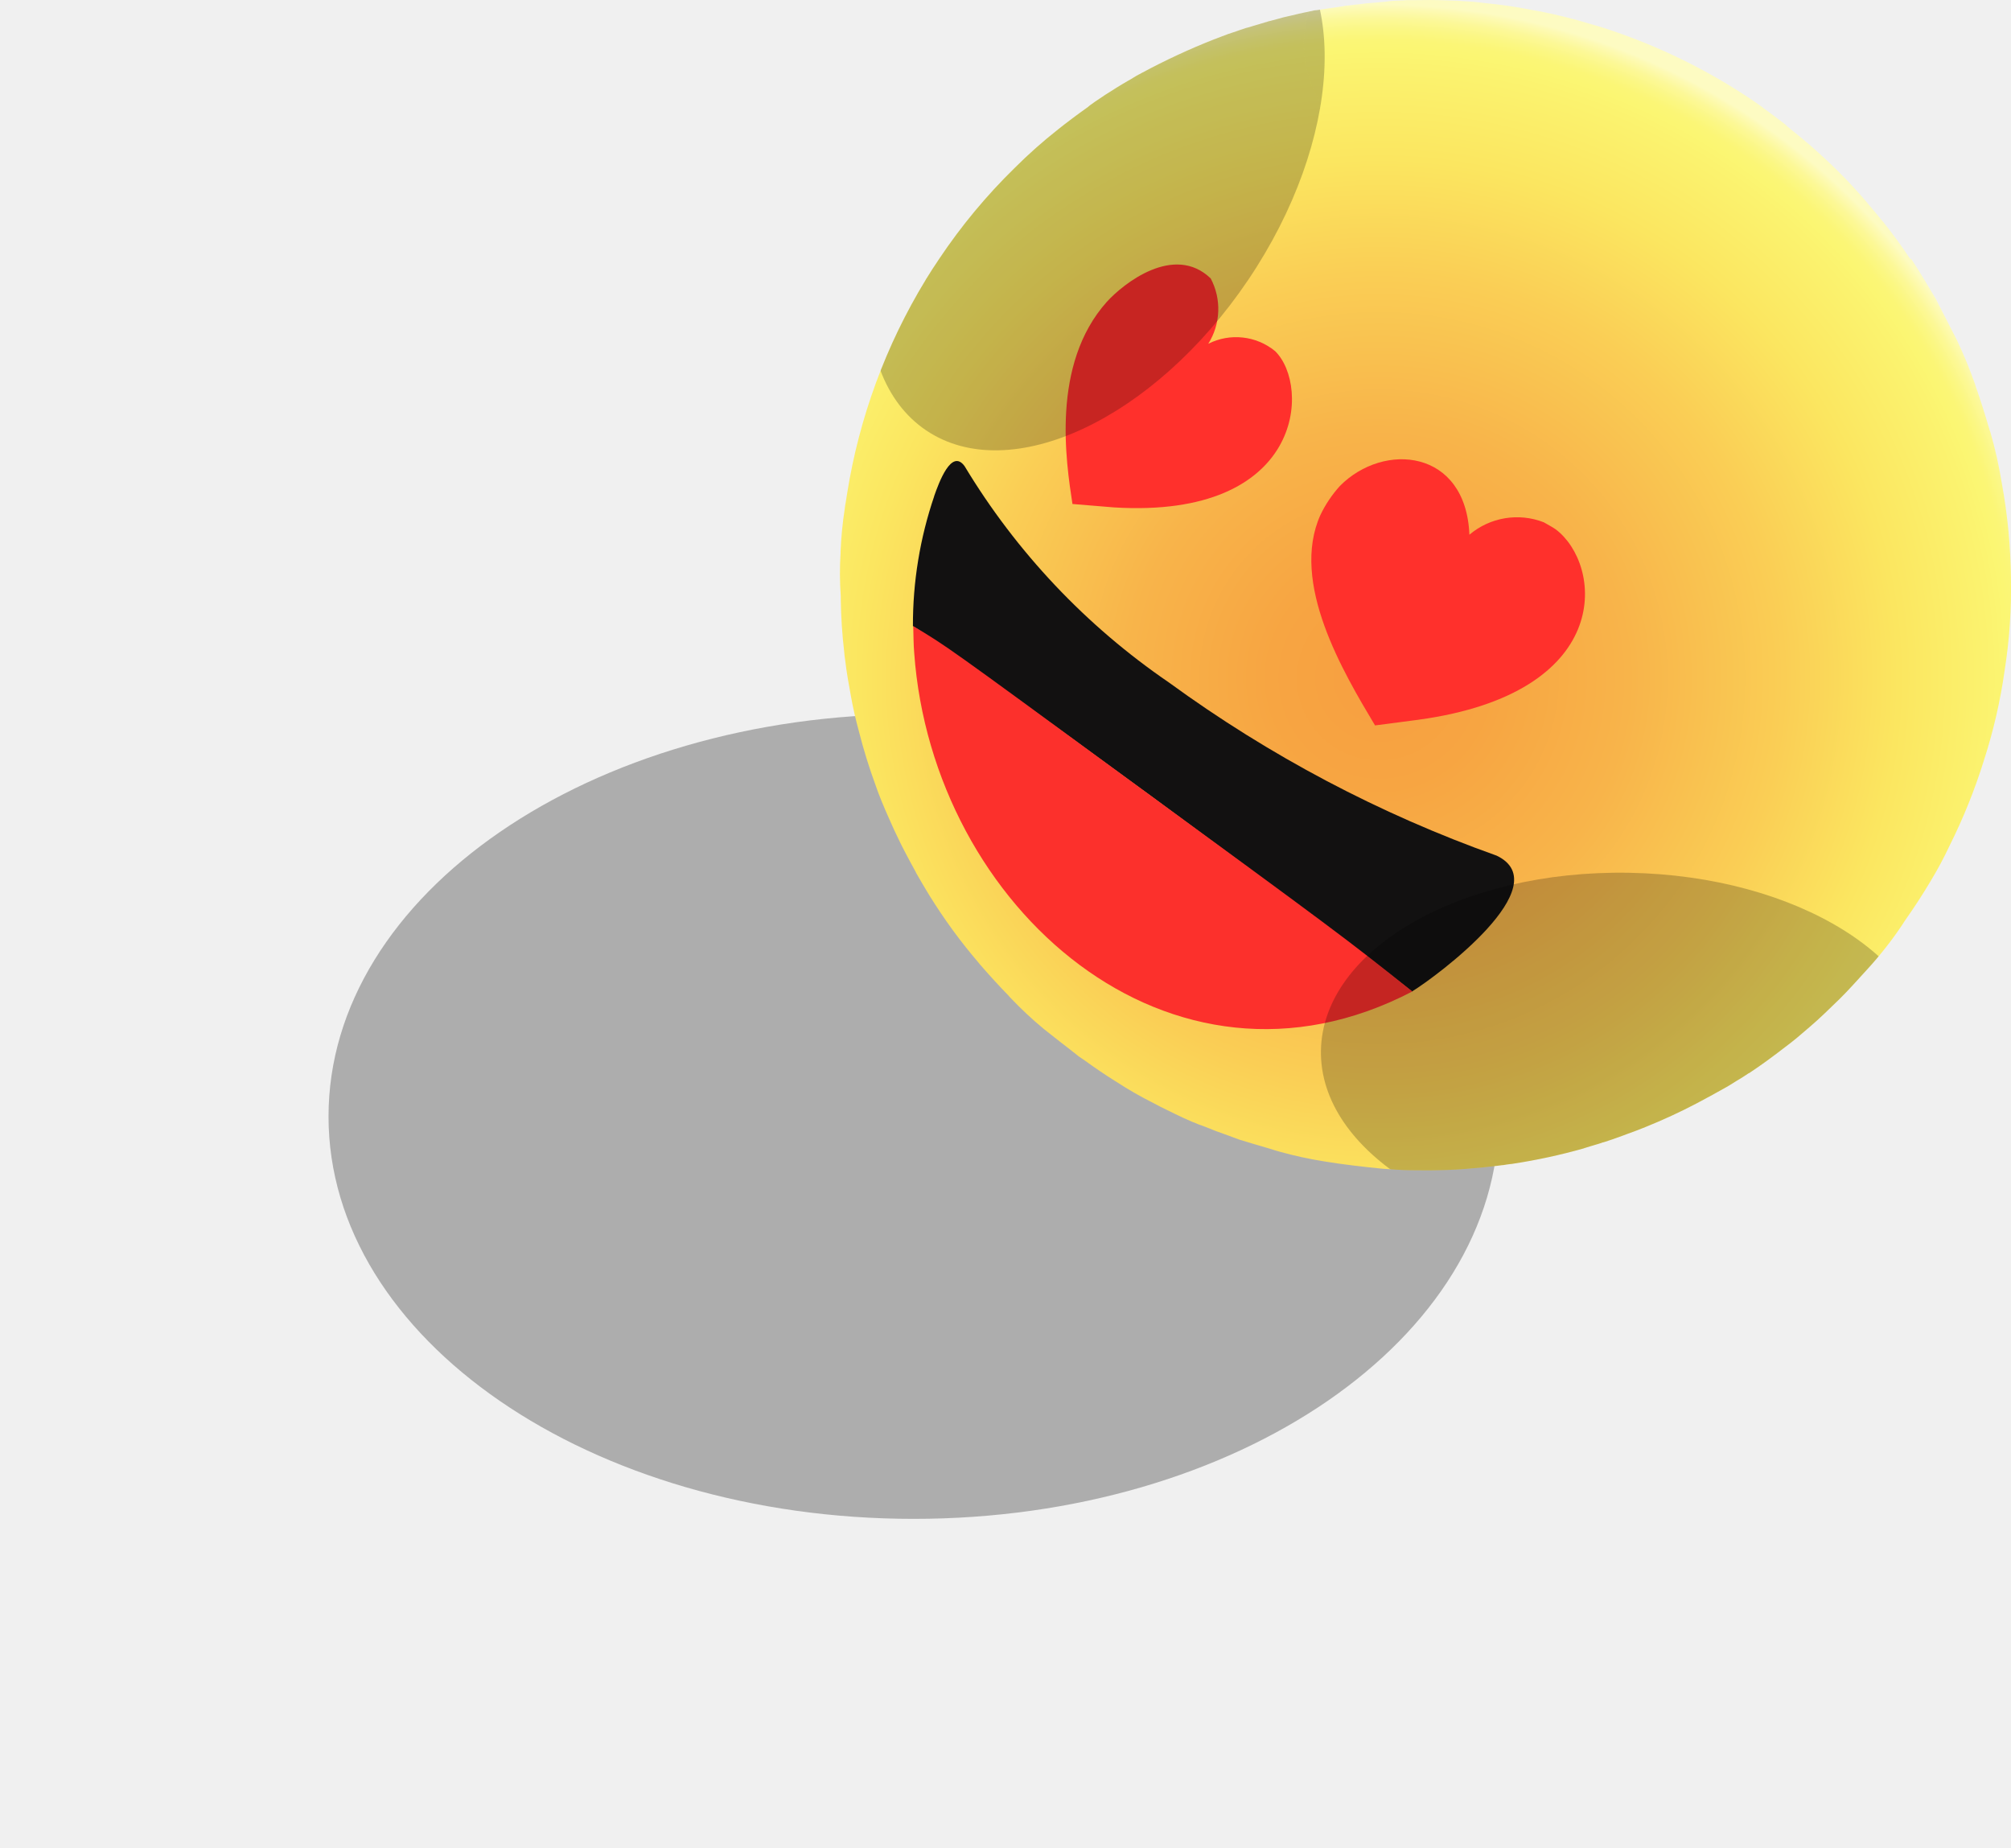
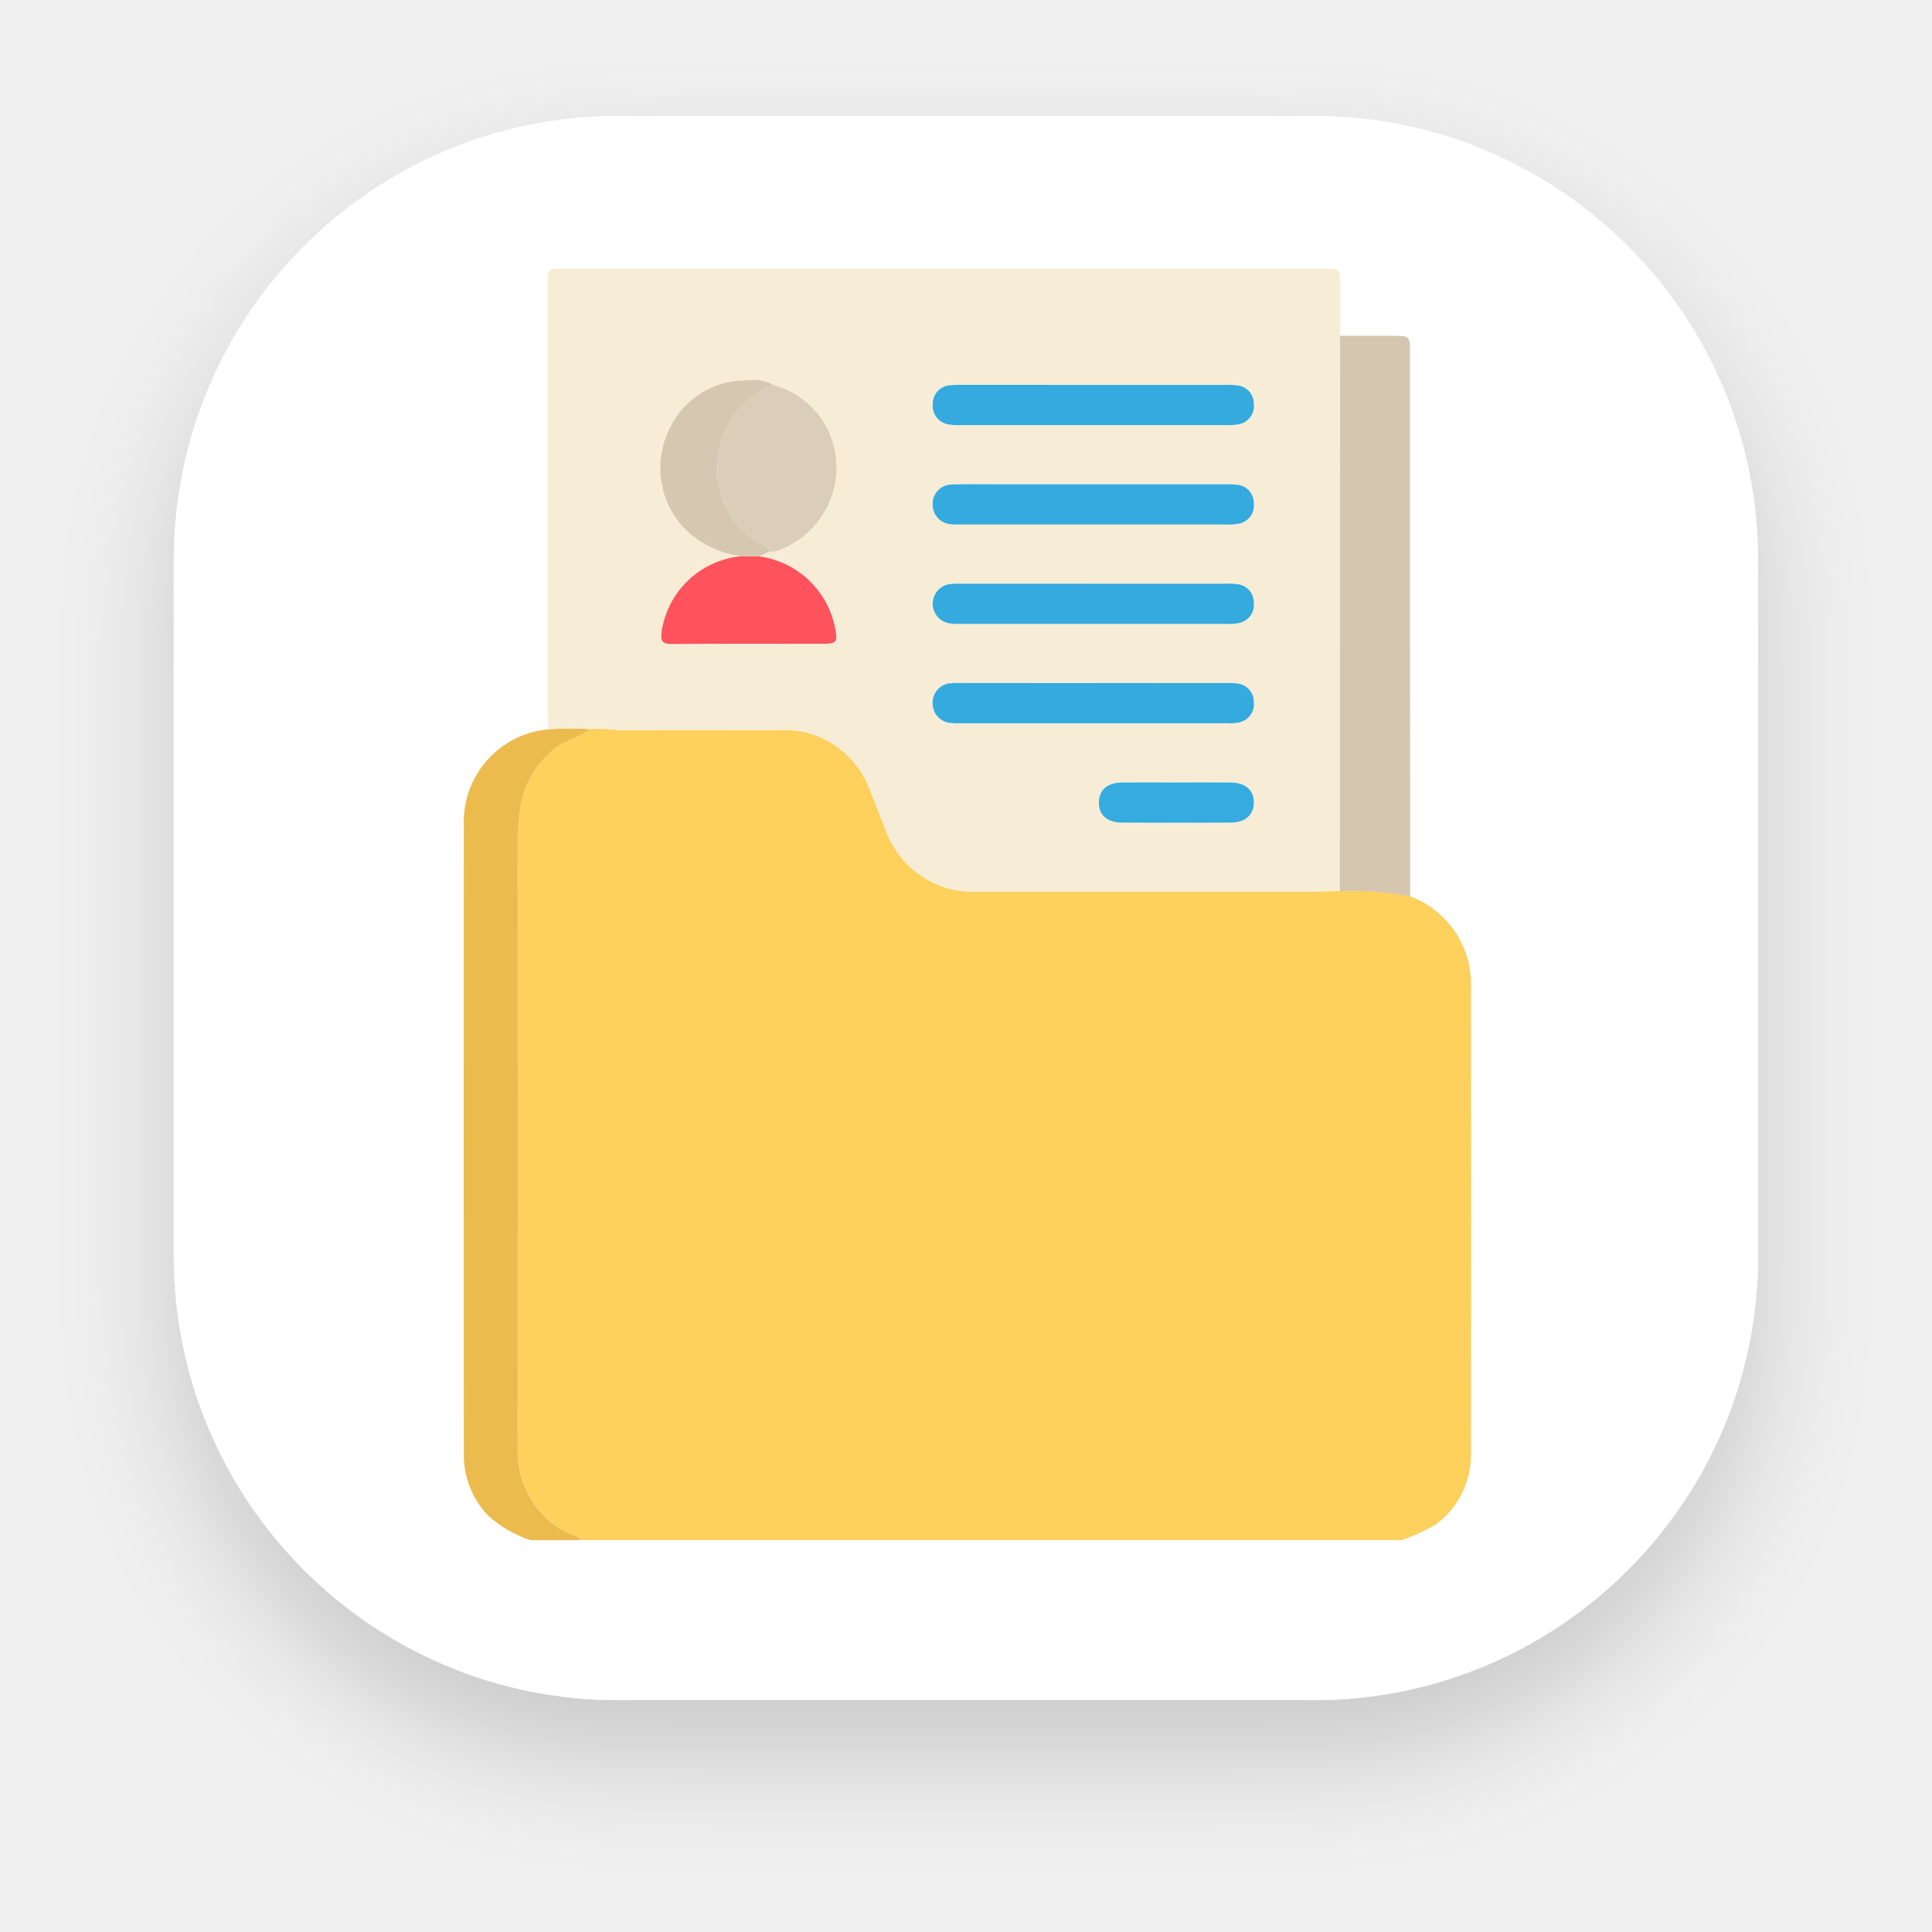
- <svg xmlns="http://www.w3.org/2000/svg" xmlns:xlink="http://www.w3.org/1999/xlink" width="82.478" height="75.758" viewBox="0 0 82.478 75.758">
+ <svg xmlns="http://www.w3.org/2000/svg" width="100" height="100" viewBox="0 0 100 100">
  <defs>
-     <radialGradient id="radial-gradient" cx="0.471" cy="0.58" r="0.575" gradientTransform="matrix(-0.999, -0.004, -0.004, 1, 0.933, 0.001)" gradientUnits="objectBoundingBox">
-       <stop offset="0" stop-color="#f79f40" />
-       <stop offset="0.163" stop-color="#f7a542" />
-       <stop offset="0.371" stop-color="#f8b44a" />
-       <stop offset="0.601" stop-color="#face55" />
-       <stop offset="0.771" stop-color="#fbe660" />
-       <stop offset="0.91" stop-color="#fbf36f" />
-       <stop offset="0.932" stop-color="#fbf672" />
-       <stop offset="0.947" stop-color="#fbf676" />
-       <stop offset="0.962" stop-color="#fbf783" />
-       <stop offset="0.978" stop-color="#fcf897" />
-       <stop offset="0.994" stop-color="#fdfab4" />
-       <stop offset="1" stop-color="#fdfbc2" />
-     </radialGradient>
-     <clipPath id="clip-path">
-       <path id="Trazado_116496" data-name="Trazado 116496" d="M52.65,29.84v-.06c0-.11-.03-.77-.15-1.75-.01-.09-.02-.17-.03-.26-.02-.12-.04-.25-.06-.38a23.894,23.894,0,0,0-3.15-8.77c0-.01-.01-.01-.01-.02-.17-.29-.35-.57-.54-.85h0a23.353,23.353,0,0,0-3.06-3.74,20.449,20.449,0,0,0-1.77-1.6c-.39-.32-.78-.62-1.19-.91a.265.265,0,0,1-.06-.05l-.05-.04-.21-.15c-.26-.18-.55-.37-.86-.57h0c-.01-.01-.02-.01-.03-.02-.15-.09-.3-.19-.47-.28-.07-.04-.15-.09-.22-.13s-.12-.07-.19-.11a1.092,1.092,0,0,0-.15-.08,25.413,25.413,0,0,0-2.93-1.4c-.26-.11-.47-.18-.58-.23l-.18-.07-.18-.07c-.01,0-.02-.01-.03-.01l-.04-.01-.3-.1-.04-.01c-.01,0-.03-.01-.04-.01l-.2-.07a2.759,2.759,0,0,0-.27-.08l-.23-.07c-.04-.01-.09-.03-.13-.04-.01,0-.03-.01-.04-.01s-.03-.01-.05-.01a.636.636,0,0,1-.07-.02l-.26-.07-.22-.06c-.07-.02-.14-.03-.21-.05h-.01l-.13-.03-.25-.06-.18-.04a2.049,2.049,0,0,0-.24-.05c-.01,0-.03-.01-.04-.01-.06-.01-.12-.03-.18-.04l-.11-.02-.13-.03h-.02l-.04-.01c-.02,0-.05-.01-.07-.01a1.766,1.766,0,0,1-.2-.04.6.6,0,0,0-.12-.02h0a2.068,2.068,0,0,1-.22-.04l-.19-.03c-.03-.01-.07-.01-.11-.02a.985.985,0,0,0-.17-.02,1,1,0,0,0-.16-.02l-.27-.03-.25-.03c-.03,0-.05-.01-.08-.01h-.02a1.641,1.641,0,0,0-.23-.02l-.34-.03c-.08-.01-.16-.01-.23-.02-.09-.01-.17-.01-.26-.02s-.18-.01-.27-.02A.97.97,0,0,1,29.76,7h-.37c-.48-.01-.96-.01-1.45,0-.11,0-.21,0-.31.01s-.22.01-.32.02c-.07,0-.13.01-.19.01-.16.01-.31.02-.46.04-.05,0-.11.01-.16.01-.22.02-.43.04-.64.07-.1.01-.2.02-.3.04h-.01c-.02,0-.04.01-.06.01q-.24.03-.45.06c-.11.02-.23.04-.34.05-.26.04-.47.08-.61.11-.7.14-1.38.3-2.06.5-.41.11-.77.22-1.21.38a24.021,24.021,0,0,0-5.31,2.61h0c-.17.11-.33.22-.49.33a.265.265,0,0,0-.06.05c-.28.2-.56.4-.84.61a.423.423,0,0,1-.07.05l-.02.02-.02.02c-.01.01-.02.02-.03.02s-.02.01-.03.02c-.08.06-.15.12-.23.18-.15.12-.3.24-.44.36-.08.07-.16.13-.24.2-.16.14-.32.27-.46.4l-.02.02-.02.02c-.03.03-.07.06-.1.09-.75.69-1.21,1.19-1.24,1.22-.23.25-.46.51-.69.77-.16.19-.33.38-.5.59-.01.01-.02.03-.04.04l-.03.03c-.34.42-.69.89-1.08,1.46l-.01.01-.01.01c-.01.01-.01.02-.02.02-.18.26-.36.55-.54.86-.16.26-.32.52-.46.75l-.46.88c-.15.29-.29.56-.42.82a16.758,16.758,0,0,0-.76,1.82h0v.01c-.22.6-.42,1.23-.6,1.84l-.01.02a.037.037,0,0,1-.01.03,17.968,17.968,0,0,0-.5,2.13,23.506,23.506,0,0,0-.17,7.66,22.794,22.794,0,0,0,.82,3.68,23.944,23.944,0,0,0,1.38,3.51,15.311,15.311,0,0,0,.75,1.42c.32.56.68,1.11,1.06,1.66.04.07.09.13.13.2a16,16,0,0,0,1.39,1.8c.34.37.78.88,1.14,1.24s.83.82,1.22,1.15h0c.42.37.6.53.99.83q.72.585,1.47,1.08h.01c.16.11.32.22.49.32.19.12.38.24.55.34.09.05.22.13.36.21a.573.573,0,0,1,.07.04c.15.09.33.18.52.29.04.02.09.05.13.07a22.789,22.789,0,0,0,2.12,1c.18.07.42.17.7.28l.24.09.42.15.3.1.11.03c.01,0,.01,0,.02.01l.16.05a2.759,2.759,0,0,0,.27.08l.26.08c.01,0,.02,0,.02.01a22.1,22.1,0,0,0,2.96.66l.09.01c.08.01.17.03.27.04h.03l.23.03.53.06c.24.03.56.05.79.07s.49.03.74.04h.02c.13.01.25.01.37.01.33.01.77,0,1.1.01s.79-.03,1.13-.05c.72-.06,1.68-.17,2.39-.28a18.747,18.747,0,0,0,1.84-.38c.14-.04.28-.08.43-.12.43-.12.87-.25,1.24-.36l.43-.16c.35-.12.69-.25,1.03-.38l.17-.06c.4-.15.89-.38,1.32-.59.19-.09.37-.18.55-.28a15.71,15.71,0,0,0,1.56-.88c.02-.01.03-.02.05-.03.41-.26.82-.52,1.22-.81.09-.06.18-.12.26-.17l.44-.34c.12-.09.23-.18.35-.27l.66-.52a14.289,14.289,0,0,0,1.37-1.26l.03-.03.07-.07c.35-.35.74-.77,1.2-1.29a.138.138,0,0,0,.03-.04h0a20.958,20.958,0,0,0,2.02-2.71c.01-.01.01-.02.02-.03.19-.3.38-.61.57-.95v-.01h0c.08-.14.16-.29.24-.44.11-.2.22-.41.31-.59l.09-.18c.16-.32.31-.65.47-.99.21-.47.41-.94.56-1.36h0c.26-.7.5-1.44.71-2.23.13-.48.25-.96.33-1.41.1-.48.18-.98.25-1.5.02-.12.03-.23.05-.34.08-.69.14-1.41.16-2.14v-.13C52.68,31.04,52.68,30.45,52.65,29.84Z" transform="translate(-4.654 -6.992)" />
-     </clipPath>
-     <linearGradient id="linear-gradient" x1="-0.166" y1="-323.933" x2="-1.166" y2="-323.933" gradientUnits="objectBoundingBox">
-       <stop offset="0" stop-color="#19b79c" />
-       <stop offset="0.405" stop-color="#1dbb9e" />
-       <stop offset="0.825" stop-color="#2ac8a3" />
-       <stop offset="0.997" stop-color="#31cfa6" />
-     </linearGradient>
-     <linearGradient id="linear-gradient-2" x1="-2.106" y1="-363.238" x2="-3.08" y2="-363.238" xlink:href="#linear-gradient" />
-     <clipPath id="clip-path-2">
-       <path id="Trazado_116504" data-name="Trazado 116504" d="M4.652,29.65v-.06a15.757,15.757,0,0,1,.17-1.74,2.335,2.335,0,0,1,.04-.26c.02-.12.04-.25.06-.38a24.088,24.088,0,0,1,3.22-8.75c0-.01.01-.01.01-.02.18-.29.36-.57.55-.85h0a23.39,23.39,0,0,1,3.09-3.72,20.134,20.134,0,0,1,1.78-1.58q.585-.465,1.2-.9a.265.265,0,0,0,.06-.05l.05-.04.21-.15c.26-.18.55-.37.86-.56h0c.01-.01.02-.01.03-.02.15-.09.31-.19.47-.28a2.53,2.53,0,0,0,.22-.13c.06-.04.12-.07.19-.11.05-.03.1-.05.15-.08a27.308,27.308,0,0,1,2.95-1.37c.26-.1.47-.18.58-.22l.18-.06.18-.06c.01,0,.02-.01.03-.01l.05-.02.3-.1.04-.01c.01,0,.03-.01.04-.01l.2-.06c.08-.02.19-.06.27-.08l.23-.07a.647.647,0,0,0,.13-.04c.01,0,.03-.01.04-.01s.03-.01.05-.01a.637.637,0,0,0,.07-.02l.26-.07.22-.06c.07-.02.14-.03.21-.05h.01l.13-.03c.08-.02.18-.04.25-.06l.18-.04c.08-.02.16-.03.24-.05.01,0,.03-.01.04-.01a1.163,1.163,0,0,0,.18-.04l.11-.01.13-.02h.02l.04-.01c.02,0,.05-.01.07-.01l.2-.03c.04-.01.09-.01.13-.02h0l.22-.03.19-.03a.516.516,0,0,0,.11-.02.985.985,0,0,1,.17-.02c.06-.01.11-.01.16-.02l.27-.03.25-.03c.03,0,.05-.01.08-.01h.02c.07-.01.15-.01.23-.02l.34-.03c.08-.01.16-.01.23-.02a1.569,1.569,0,0,1,.24-.03,2.437,2.437,0,0,1,.27-.01.86.86,0,0,1,.16-.01l.15-.01h.24c.49-.01.97-.01,1.45.01.11,0,.21.01.31.01s.22.01.32.02c.07,0,.13.01.19.01.16.01.31.02.46.04.05.01.11.01.16.02.22.02.43.05.64.07.1.01.2.03.3.04h.01c.02,0,.04.01.06.01.16.02.31.05.45.07l.34.06c.26.05.47.09.6.11.69.14,1.38.31,2.06.52.41.11.76.23,1.21.39a24.178,24.178,0,0,1,5.28,2.65h0c.16.11.33.22.49.34a.265.265,0,0,1,.06.05c.28.2.56.41.83.62a.424.424,0,0,0,.07.05l.02.02.02.02.03.03c.01.01.02.01.02.02.08.06.15.12.22.18.15.12.3.24.44.36.08.07.16.14.24.2.16.14.31.28.46.41l.02.02.02.02c.03.03.07.06.1.09.75.69,1.2,1.2,1.23,1.23.23.25.46.51.68.78.16.19.32.38.49.59.01.01.02.03.04.04l.02.03c.33.42.69.89,1.07,1.47l.04.01.01.01c.01.01.01.02.02.02.17.26.36.56.54.86.16.26.31.53.45.75l.45.88c.15.29.29.56.42.82a18.431,18.431,0,0,1,.75,1.83h0v.01c.21.6.41,1.23.59,1.85l.01.02a.037.037,0,0,0,.01.03,17.59,17.59,0,0,1,.48,2.14,22.71,22.71,0,0,1,.37,3.87,21.465,21.465,0,0,1-.26,3.8,21.96,21.96,0,0,1-.85,3.68,23.286,23.286,0,0,1-1.41,3.5,15.244,15.244,0,0,1-.76,1.42c-.33.56-.69,1.11-1.07,1.65-.04.07-.09.13-.13.2a15.2,15.2,0,0,1-1.41,1.79c-.34.37-.79.88-1.15,1.23s-.84.82-1.22,1.14h0c-.43.37-.6.52-1,.82-.49.38-.98.74-1.48,1.07H41.9c-.16.11-.32.21-.49.31-.19.12-.38.24-.55.33-.09.05-.22.12-.36.2a.574.574,0,0,0-.07.04c-.15.08-.33.18-.52.28-.04.02-.09.05-.13.07a23.108,23.108,0,0,1-2.12.98c-.18.07-.42.17-.71.27l-.24.09-.42.15-.3.1-.11.03c-.01,0-.01,0-.02.01l-.16.05c-.08.02-.19.06-.27.08l-.26.08c-.01,0-.02,0-.02.01a23.962,23.962,0,0,1-2.96.64l-.09.01c-.08.01-.17.02-.27.04H31.8l-.23.03-.53.06c-.24.02-.56.05-.79.07s-.49.03-.74.04h-.02c-.13,0-.25.01-.37.01-.33.01-.77,0-1.1,0s-.79-.04-1.13-.06c-.72-.07-1.68-.18-2.39-.3a16.281,16.281,0,0,1-1.84-.4c-.14-.04-.28-.08-.43-.13-.43-.12-.87-.26-1.24-.37l-.43-.16c-.35-.12-.69-.25-1.03-.39l-.17-.06c-.4-.15-.88-.38-1.32-.6-.19-.09-.37-.18-.55-.28a15.612,15.612,0,0,1-1.55-.89.219.219,0,0,0-.05-.03c-.41-.26-.81-.53-1.21-.82-.09-.06-.17-.12-.25-.17L14,49.97c-.12-.09-.23-.18-.35-.27l-.66-.52a15.233,15.233,0,0,1-1.36-1.27l-.03-.03-.06-.07c-.34-.35-.74-.78-1.19-1.3a.138.138,0,0,1-.03-.04h0a21.889,21.889,0,0,1-2-2.73c-.01-.01-.01-.02-.02-.03-.18-.3-.37-.61-.56-.95v-.01h0c-.08-.14-.16-.29-.24-.44-.11-.21-.22-.41-.31-.59l-.09-.18c-.16-.32-.31-.65-.46-.99-.21-.47-.41-.95-.55-1.36h0a22.441,22.441,0,0,1-.69-2.23c-.13-.48-.24-.96-.32-1.41-.09-.49-.18-.98-.24-1.5-.02-.12-.03-.23-.04-.34a21.166,21.166,0,0,1-.14-2.14v-.13A13.347,13.347,0,0,1,4.652,29.65Z" transform="translate(-4.627 -6.983)" fill="url(#radial-gradient)" />
-     </clipPath>
+     <filter id="Rectángulo_41489" x="0" y="0" width="100" height="100" filterUnits="userSpaceOnUse">
+       <feOffset dy="3" input="SourceAlpha" />
+       <feGaussianBlur stdDeviation="3" result="blur" />
+       <feFlood flood-opacity="0.161" />
+       <feComposite operator="in" in2="blur" />
+       <feComposite in="SourceGraphic" />
+     </filter>
  </defs>
-   <g id="Grupo_157926" data-name="Grupo 157926" transform="translate(13.474)">
-     <ellipse id="Elipse_4737" data-name="Elipse 4737" cx="24" cy="16.5" rx="24" ry="16.5" transform="translate(0 29.284)" fill="#0b0b0b" opacity="0.292" style="mix-blend-mode: multiply;isolation: isolate" />
-     <path id="Trazado_116493" data-name="Trazado 116493" d="M4.652,29.65v-.06a15.757,15.757,0,0,1,.17-1.74,2.335,2.335,0,0,1,.04-.26c.02-.12.04-.25.06-.38a24.088,24.088,0,0,1,3.22-8.75c0-.01.01-.01.01-.02.18-.29.36-.57.55-.85h0a23.39,23.39,0,0,1,3.09-3.72,20.134,20.134,0,0,1,1.78-1.58q.585-.465,1.2-.9a.265.265,0,0,0,.06-.05l.05-.04.21-.15c.26-.18.55-.37.86-.56h0c.01-.01.02-.01.03-.02.15-.09.31-.19.47-.28a2.53,2.53,0,0,0,.22-.13c.06-.04.12-.07.19-.11.05-.03.1-.05.15-.08a27.308,27.308,0,0,1,2.95-1.37c.26-.1.47-.18.58-.22l.18-.06.18-.06c.01,0,.02-.01.03-.01l.05-.02.3-.1.04-.01c.01,0,.03-.01.04-.01l.2-.06c.08-.02.19-.06.27-.08l.23-.07a.647.647,0,0,0,.13-.04c.01,0,.03-.01.04-.01s.03-.01.05-.01a.637.637,0,0,0,.07-.02l.26-.07.22-.06c.07-.02.14-.03.21-.05h.01l.13-.03c.08-.02.18-.04.25-.06l.18-.04c.08-.02.16-.03.24-.05.01,0,.03-.01.04-.01a1.163,1.163,0,0,0,.18-.04l.11-.01.13-.02h.02l.04-.01c.02,0,.05-.01.07-.01l.2-.03c.04-.01.09-.01.13-.02h0l.22-.03.19-.03a.516.516,0,0,0,.11-.02.985.985,0,0,1,.17-.02c.06-.01.11-.01.16-.02l.27-.03.25-.03c.03,0,.05-.01.08-.01h.02c.07-.01.15-.01.23-.02l.34-.03c.08-.01.16-.01.23-.02a1.569,1.569,0,0,1,.24-.03,2.437,2.437,0,0,1,.27-.01.86.86,0,0,1,.16-.01l.15-.01h.24c.49-.01.97-.01,1.45.01.11,0,.21.01.31.01s.22.01.32.02c.07,0,.13.01.19.01.16.01.31.02.46.04.05.01.11.01.16.02.22.02.43.05.64.07.1.01.2.03.3.04h.01c.02,0,.04.01.06.01.16.02.31.05.45.07l.34.06c.26.05.47.09.6.11.69.14,1.38.31,2.06.52.41.11.76.23,1.21.39a24.178,24.178,0,0,1,5.28,2.65h0c.16.11.33.22.49.34a.265.265,0,0,1,.06.05c.28.2.56.41.83.62a.424.424,0,0,0,.07.05l.02.02.02.02.03.03c.01.01.02.01.02.02.08.06.15.12.22.18.15.12.3.24.44.36.08.07.16.14.24.2.16.14.31.28.46.41l.02.02.02.02c.03.03.07.06.1.09.75.69,1.2,1.2,1.23,1.23.23.25.46.51.68.78.16.19.32.38.49.59.01.01.02.03.04.04l.02.03c.33.42.69.89,1.07,1.47l.04.01.01.01c.01.01.01.02.02.02.17.26.36.56.54.86.16.26.31.53.45.75l.45.88c.15.29.29.56.42.82a18.431,18.431,0,0,1,.75,1.83h0v.01c.21.6.41,1.23.59,1.85l.01.02a.037.037,0,0,0,.01.03,17.59,17.59,0,0,1,.48,2.14,22.71,22.71,0,0,1,.37,3.87,21.465,21.465,0,0,1-.26,3.8,21.96,21.96,0,0,1-.85,3.68,23.286,23.286,0,0,1-1.41,3.5,15.244,15.244,0,0,1-.76,1.42c-.33.56-.69,1.11-1.07,1.65-.04.07-.09.13-.13.2a15.2,15.2,0,0,1-1.41,1.79c-.34.37-.79.88-1.15,1.23s-.84.82-1.22,1.14h0c-.43.37-.6.52-1,.82-.49.38-.98.74-1.48,1.07H41.9c-.16.11-.32.21-.49.31-.19.12-.38.24-.55.33-.09.05-.22.12-.36.2a.574.574,0,0,0-.07.04c-.15.08-.33.18-.52.28-.04.02-.09.05-.13.07a23.108,23.108,0,0,1-2.12.98c-.18.07-.42.17-.71.27l-.24.09-.42.15-.3.1-.11.03c-.01,0-.01,0-.02.01l-.16.05c-.08.02-.19.06-.27.08l-.26.08c-.01,0-.02,0-.02.01a23.962,23.962,0,0,1-2.96.64l-.09.01c-.08.01-.17.02-.27.04H31.8l-.23.03-.53.06c-.24.02-.56.05-.79.07s-.49.03-.74.04h-.02c-.13,0-.25.01-.37.01-.33.01-.77,0-1.1,0s-.79-.04-1.13-.06c-.72-.07-1.68-.18-2.39-.3a16.281,16.281,0,0,1-1.84-.4c-.14-.04-.28-.08-.43-.13-.43-.12-.87-.26-1.24-.37l-.43-.16c-.35-.12-.69-.25-1.03-.39l-.17-.06c-.4-.15-.88-.38-1.32-.6-.19-.09-.37-.18-.55-.28a15.612,15.612,0,0,1-1.55-.89.219.219,0,0,0-.05-.03c-.41-.26-.81-.53-1.21-.82-.09-.06-.17-.12-.25-.17L14,49.97c-.12-.09-.23-.18-.35-.27l-.66-.52a15.233,15.233,0,0,1-1.36-1.27l-.03-.03-.06-.07c-.34-.35-.74-.78-1.19-1.3a.138.138,0,0,1-.03-.04h0a21.889,21.889,0,0,1-2-2.73c-.01-.01-.01-.02-.02-.03-.18-.3-.37-.61-.56-.95v-.01h0c-.08-.14-.16-.29-.24-.44-.11-.21-.22-.41-.31-.59l-.09-.18c-.16-.32-.31-.65-.46-.99-.21-.47-.41-.95-.55-1.36h0a22.441,22.441,0,0,1-.69-2.23c-.13-.48-.24-.96-.32-1.41-.09-.49-.18-.98-.24-1.5-.02-.12-.03-.23-.04-.34a21.166,21.166,0,0,1-.14-2.14v-.13A13.347,13.347,0,0,1,4.652,29.65Z" transform="translate(16.349 -6.983)" fill="url(#radial-gradient)" />
-     <g id="Grupo_86225" data-name="Grupo 86225" transform="translate(20.955 0.009)" clip-path="url(#clip-path)">
-       <path id="Trazado_116494" data-name="Trazado 116494" d="M50.67,21.64a4.37,4.37,0,0,1,.18-.46C50.8,21.33,50.74,21.48,50.67,21.64Z" transform="translate(-48.844 -6.992)" fill="url(#linear-gradient)" />
-       <path id="Trazado_116495" data-name="Trazado 116495" d="M4.7,34.92c.03-.14.05-.28.08-.41C4.75,34.65,4.73,34.79,4.7,34.92Z" transform="translate(43.196 -6.992)" fill="url(#linear-gradient-2)" />
-     </g>
-     <path id="Trazado_116497" data-name="Trazado 116497" d="M25.873,27.33A16.375,16.375,0,0,0,25,32.66c2.26,1.39,16.97,12.2,20.47,14.98,1.03-.63,6.02-4.35,3.47-5.57a52.925,52.925,0,0,1-13.44-7.1,28.664,28.664,0,0,1-8.38-8.87c-.54-.75-1.06.69-1.25,1.23" transform="translate(-1.032 -6.983)" fill="#121111" />
-     <path id="Trazado_116499" data-name="Trazado 116499" d="M29.22,33.76c.75,10.43,10.52,19.05,20.43,13.88-2.65-2.12-3.33-2.62-11.66-8.71-7.45-5.46-7.45-5.46-8.81-6.27.01.33.01.77.04,1.1" transform="translate(-5.199 -6.983)" fill="#fc302c" />
-     <g id="Grupo_86231" data-name="Grupo 86231" transform="translate(40.307 18.833)">
-       <path id="Trazado_116501" data-name="Trazado 116501" d="M22.473,28.1c-1.25,2.78.93,6.44,2.24,8.63.65-.09,1.52-.19,2.17-.29,7.67-1.22,7.14-6.32,5.24-7.75-.14-.1-.34-.2-.49-.29a3.024,3.024,0,0,0-3.05.51c-.14-3.51-3.51-3.82-5.31-2a4.969,4.969,0,0,0-.8,1.19" transform="translate(-22.099 -25.816)" fill="#ff302c" />
-     </g>
-     <g id="Grupo_86232" data-name="Grupo 86232" transform="translate(30.232 10.846)">
-       <path id="Trazado_116503" data-name="Trazado 116503" d="M35.806,19.36c-2.3,2.57-1.67,6.58-1.41,8.29.51.04,1.19.1,1.7.14,7.78.48,8.08-4.98,6.61-6.41a2.529,2.529,0,0,0-2.74-.3,2.679,2.679,0,0,0,.1-2.68c-1.5-1.44-3.58.21-4.26.96" transform="translate(-34.117 -17.829)" fill="#ff302c" />
-     </g>
-     <g id="Enmascarar_grupo_59" data-name="Enmascarar grupo 59" transform="translate(20.976 0)" clip-path="url(#clip-path-2)">
-       <g id="Grupo_86233" data-name="Grupo 86233" transform="translate(-2.683 -7.272)" opacity="0.561" style="mix-blend-mode: multiply;isolation: isolate">
-         <g id="Grupo_86230" data-name="Grupo 86230" transform="translate(0)">
-           <ellipse id="Elipse_4734" data-name="Elipse 4734" cx="12.5" cy="7.5" rx="12.5" ry="7.5" transform="translate(21.707 1.557)" fill="#fff" opacity="0.743" />
-           <ellipse id="Elipse_4735" data-name="Elipse 4735" cx="12.5" cy="7.5" rx="12.5" ry="7.5" transform="translate(26.415 8.388) rotate(124)" opacity="0.387" />
-           <ellipse id="Elipse_4736" data-name="Elipse 4736" cx="12.5" cy="7.5" rx="12.5" ry="7.5" transform="matrix(-1, -0.017, 0.017, -1, 47.282, 58.274)" opacity="0.387" />
-         </g>
+   <g id="Grupo_118202" data-name="Grupo 118202" transform="translate(12124.62 12368.97)">
+     <g id="Grupo_118200" data-name="Grupo 118200" transform="translate(-13068.953 -12627.97)">
+       <g transform="matrix(1, 0, 0, 1, 944.33, 259)" filter="url(#Rectángulo_41489)">
+         <rect id="Rectángulo_41489-2" data-name="Rectángulo 41489" width="82" height="82" rx="23" transform="translate(9 6)" fill="#fff" />
+       </g>
+       <g id="Grupo_116723" data-name="Grupo 116723" transform="translate(902.066 253.903)">
+         <path id="Trazado_164961" data-name="Trazado 164961" d="M132.3,232.7H89.75c-.037-.215-.217-.225-.378-.286a4.11,4.11,0,0,1-1.209-.706,4.811,4.811,0,0,1-1.625-3.949q0-15.354,0-30.709a13.856,13.856,0,0,1,.141-2.364,4.834,4.834,0,0,1,1.661-2.879c.575-.505,1.343-.624,1.926-1.088a7.456,7.456,0,0,1,1.534.056c2.721-.018,5.442-.011,8.162-.006a5.6,5.6,0,0,1,1.343.087,4.781,4.781,0,0,1,3.47,3.05c.269.677.523,1.359.8,2.033a4.8,4.8,0,0,0,4.8,3.191c5.442.014,10.883.006,16.325,0,.792,0,1.584-.018,2.377-.028a15.739,15.739,0,0,1,3.646.276,4.859,4.859,0,0,1,3.138,4.781q.017,11.948,0,23.9a4.5,4.5,0,0,1-1.83,3.843A10.345,10.345,0,0,1,132.3,232.7Z" transform="translate(-17.458 -147.887)" fill="#fed05c" />
+         <path id="Trazado_164962" data-name="Trazado 164962" d="M69.721,232.709a6.2,6.2,0,0,1-2.186-1.268,4.553,4.553,0,0,1-1.261-3.269q-.013-16.225,0-32.45a4.81,4.81,0,0,1,4.386-4.984,14.047,14.047,0,0,1,2.143-.01c-.583.464-1.351.583-1.926,1.088a4.834,4.834,0,0,0-1.661,2.879,13.856,13.856,0,0,0-.141,2.364q.01,15.354,0,30.709a4.811,4.811,0,0,0,1.625,3.949,4.109,4.109,0,0,0,1.209.706c.161.061.341.072.378.286Z" transform="translate(0 -147.892)" fill="#ecbb4e" />
+         <path id="Trazado_164963" data-name="Trazado 164963" d="M99.842,42.835a14.048,14.048,0,0,0-2.143.01c-.014-.256-.041-.512-.042-.768q0-11.114,0-22.227c0-.848,0-.85.844-.85h39.316c.847,0,.847,0,.849.845q0,1.317,0,2.634,0,4.138-.006,8.277-.006,10.233-.012,20.467c-.792.01-1.584.028-2.377.028-5.442,0-10.883.011-16.325,0a4.8,4.8,0,0,1-4.8-3.191c-.274-.674-.529-1.357-.8-2.033a4.781,4.781,0,0,0-3.47-3.05,5.594,5.594,0,0,0-1.343-.087c-2.721,0-5.442-.012-8.162.006A7.456,7.456,0,0,0,99.842,42.835Zm8.753-8.939.511-.232a1.5,1.5,0,0,0,.679-.154,4.574,4.574,0,0,0,2.777-4.846,4.416,4.416,0,0,0-3.183-3.632,2.247,2.247,0,0,0-1.423-.249,4.348,4.348,0,0,0-4.1,2.75,4.53,4.53,0,0,0,.891,4.925,5.02,5.02,0,0,0,2.924,1.428,4.6,4.6,0,0,0-4.122,3.944c-.054.509.082.606.56.6,2.569-.022,5.139-.01,7.708-.01.824,0,.875-.063.708-.875A4.64,4.64,0,0,0,108.595,33.9Zm17.281-8.878q-3.373,0-6.746,0a4.43,4.43,0,0,0-.641.021.957.957,0,0,0-.907.989.968.968,0,0,0,.85,1.043,3.06,3.06,0,0,0,.64.03q6.81,0,13.621,0a3.071,3.071,0,0,0,.7-.038.958.958,0,0,0,.807-1.072.946.946,0,0,0-.875-.947,4.112,4.112,0,0,0-.641-.024Q129.281,25.017,125.876,25.018Zm.053,5.145h-5.4c-.643,0-1.286-.016-1.927.012a.993.993,0,0,0-1.029,1.008,1.019,1.019,0,0,0,.993,1.052c.17.017.342.01.514.01q6.811,0,13.622,0a2.908,2.908,0,0,0,.7-.039.959.959,0,0,0,.794-1.082.942.942,0,0,0-.884-.938,4.471,4.471,0,0,0-.641-.022Q129.3,30.162,125.93,30.163Zm.013,5.145h-6.811a4.532,4.532,0,0,0-.641.019,1.027,1.027,0,0,0-.062,2.031,3,3,0,0,0,.64.031q6.843,0,13.686,0a2.7,2.7,0,0,0,.639-.036.962.962,0,0,0,.809-1.072.946.946,0,0,0-.873-.95,4.063,4.063,0,0,0-.641-.022Q129.316,35.307,125.943,35.308Zm0,5.145h-6.811c-.193,0-.387-.007-.578.012a1,1,0,0,0-.977,1,1.016,1.016,0,0,0,.98,1.062,4.182,4.182,0,0,0,.449.012q6.907,0,13.814,0a2.381,2.381,0,0,0,.575-.035.966.966,0,0,0,.808-1.073.95.95,0,0,0-.874-.951,3.948,3.948,0,0,0-.641-.021Q129.315,40.452,125.942,40.453Zm4.245,5.145c-.94,0-1.88-.01-2.82,0-.763.01-1.189.4-1.184,1.046s.434,1.024,1.2,1.029q2.82.015,5.64,0c.755,0,1.189-.408,1.184-1.048s-.442-1.019-1.2-1.027C132.067,45.591,131.127,45.6,130.187,45.6Z" transform="translate(-27.039)" fill="#f7edd6" />
+         <path id="Trazado_164964" data-name="Trazado 164964" d="M393.4,72.829q.006-10.233.012-20.467,0-4.138.006-8.277l2.7,0c.921,0,.922,0,.922.893q0,7.45,0,14.9,0,6.615.008,13.229A15.738,15.738,0,0,0,393.4,72.829Z" transform="translate(-281.789 -21.607)" fill="#d5c7af" />
+         <path id="Trazado_164965" data-name="Trazado 164965" d="M163.992,62.514a4.417,4.417,0,0,1,3.183,3.633,4.574,4.574,0,0,1-2.777,4.846,1.5,1.5,0,0,1-.679.154c-.088-.372-.459-.423-.707-.6a4.424,4.424,0,0,1-1.946-4.019A4.543,4.543,0,0,1,163.992,62.514Z" transform="translate(-81.652 -37.482)" fill="#dacdb9" />
+         <path id="Trazado_164966" data-name="Trazado 164966" d="M249.694,62.415q3.405,0,6.811,0a4.111,4.111,0,0,1,.641.024.946.946,0,0,1,.875.947.958.958,0,0,1-.807,1.072,3.071,3.071,0,0,1-.7.038q-6.81,0-13.621,0a3.06,3.06,0,0,1-.64-.03.968.968,0,0,1-.85-1.043.957.957,0,0,1,.907-.989,4.43,4.43,0,0,1,.641-.021Q246.321,62.413,249.694,62.415Z" transform="translate(-150.857 -37.396)" fill="#34aadf" />
+         <path id="Trazado_164967" data-name="Trazado 164967" d="M249.715,99.511q3.373,0,6.747,0a4.471,4.471,0,0,1,.641.022.942.942,0,0,1,.884.938.959.959,0,0,1-.794,1.082,2.908,2.908,0,0,1-.7.039q-6.811,0-13.622,0c-.171,0-.344.007-.514-.01a1.019,1.019,0,0,1-.993-1.052.993.993,0,0,1,1.029-1.008c.641-.028,1.285-.012,1.927-.012Z" transform="translate(-150.825 -69.347)" fill="#34aadf" />
+         <path id="Trazado_164968" data-name="Trazado 164968" d="M249.76,136.645q3.373,0,6.746,0a4.062,4.062,0,0,1,.641.022.946.946,0,0,1,.873.95.962.962,0,0,1-.809,1.072,2.7,2.7,0,0,1-.639.036q-6.843,0-13.686,0a3,3,0,0,1-.64-.031,1.027,1.027,0,0,1,.062-2.031,4.531,4.531,0,0,1,.641-.019Z" transform="translate(-150.857 -101.336)" fill="#34aadf" />
+         <path id="Trazado_164969" data-name="Trazado 164969" d="M249.726,173.757q3.373,0,6.747,0a3.946,3.946,0,0,1,.641.021.95.95,0,0,1,.874.951.966.966,0,0,1-.808,1.073,2.381,2.381,0,0,1-.575.035q-6.907,0-13.814,0a4.185,4.185,0,0,1-.449-.011,1.016,1.016,0,0,1-.98-1.062,1,1,0,0,1,.977-1c.191-.019.385-.012.578-.012Z" transform="translate(-150.823 -133.304)" fill="#34aadf" />
+         <path id="Trazado_164970" data-name="Trazado 164970" d="M145.117,126.4a4.64,4.64,0,0,1,3.925,3.65c.167.812.117.875-.708.875-2.569,0-5.139-.011-7.708.01-.478,0-.614-.093-.56-.6a4.6,4.6,0,0,1,4.122-3.944Z" transform="translate(-63.561 -92.505)" fill="#fe535d" />
+         <path id="Trazado_164971" data-name="Trazado 164971" d="M144.749,69.785l-.928-.01a5.02,5.02,0,0,1-2.924-1.428,4.53,4.53,0,0,1-.891-4.925,4.348,4.348,0,0,1,4.1-2.75,2.248,2.248,0,0,1,1.423.249,4.542,4.542,0,0,0-2.926,4.013,4.424,4.424,0,0,0,1.946,4.019c.249.178.62.228.707.6Z" transform="translate(-63.193 -35.889)" fill="#d6c8b0" />
+         <path id="Trazado_164972" data-name="Trazado 164972" d="M307.458,210.865c.94,0,1.88-.008,2.82,0,.761.008,1.2.392,1.2,1.027s-.429,1.044-1.184,1.048q-2.82.016-5.64,0c-.769,0-1.2-.389-1.2-1.029s.421-1.036,1.184-1.046C305.578,210.855,306.519,210.865,307.458,210.865Z" transform="translate(-204.31 -165.266)" fill="#35abdf" />
      </g>
    </g>
  </g>
</svg>
